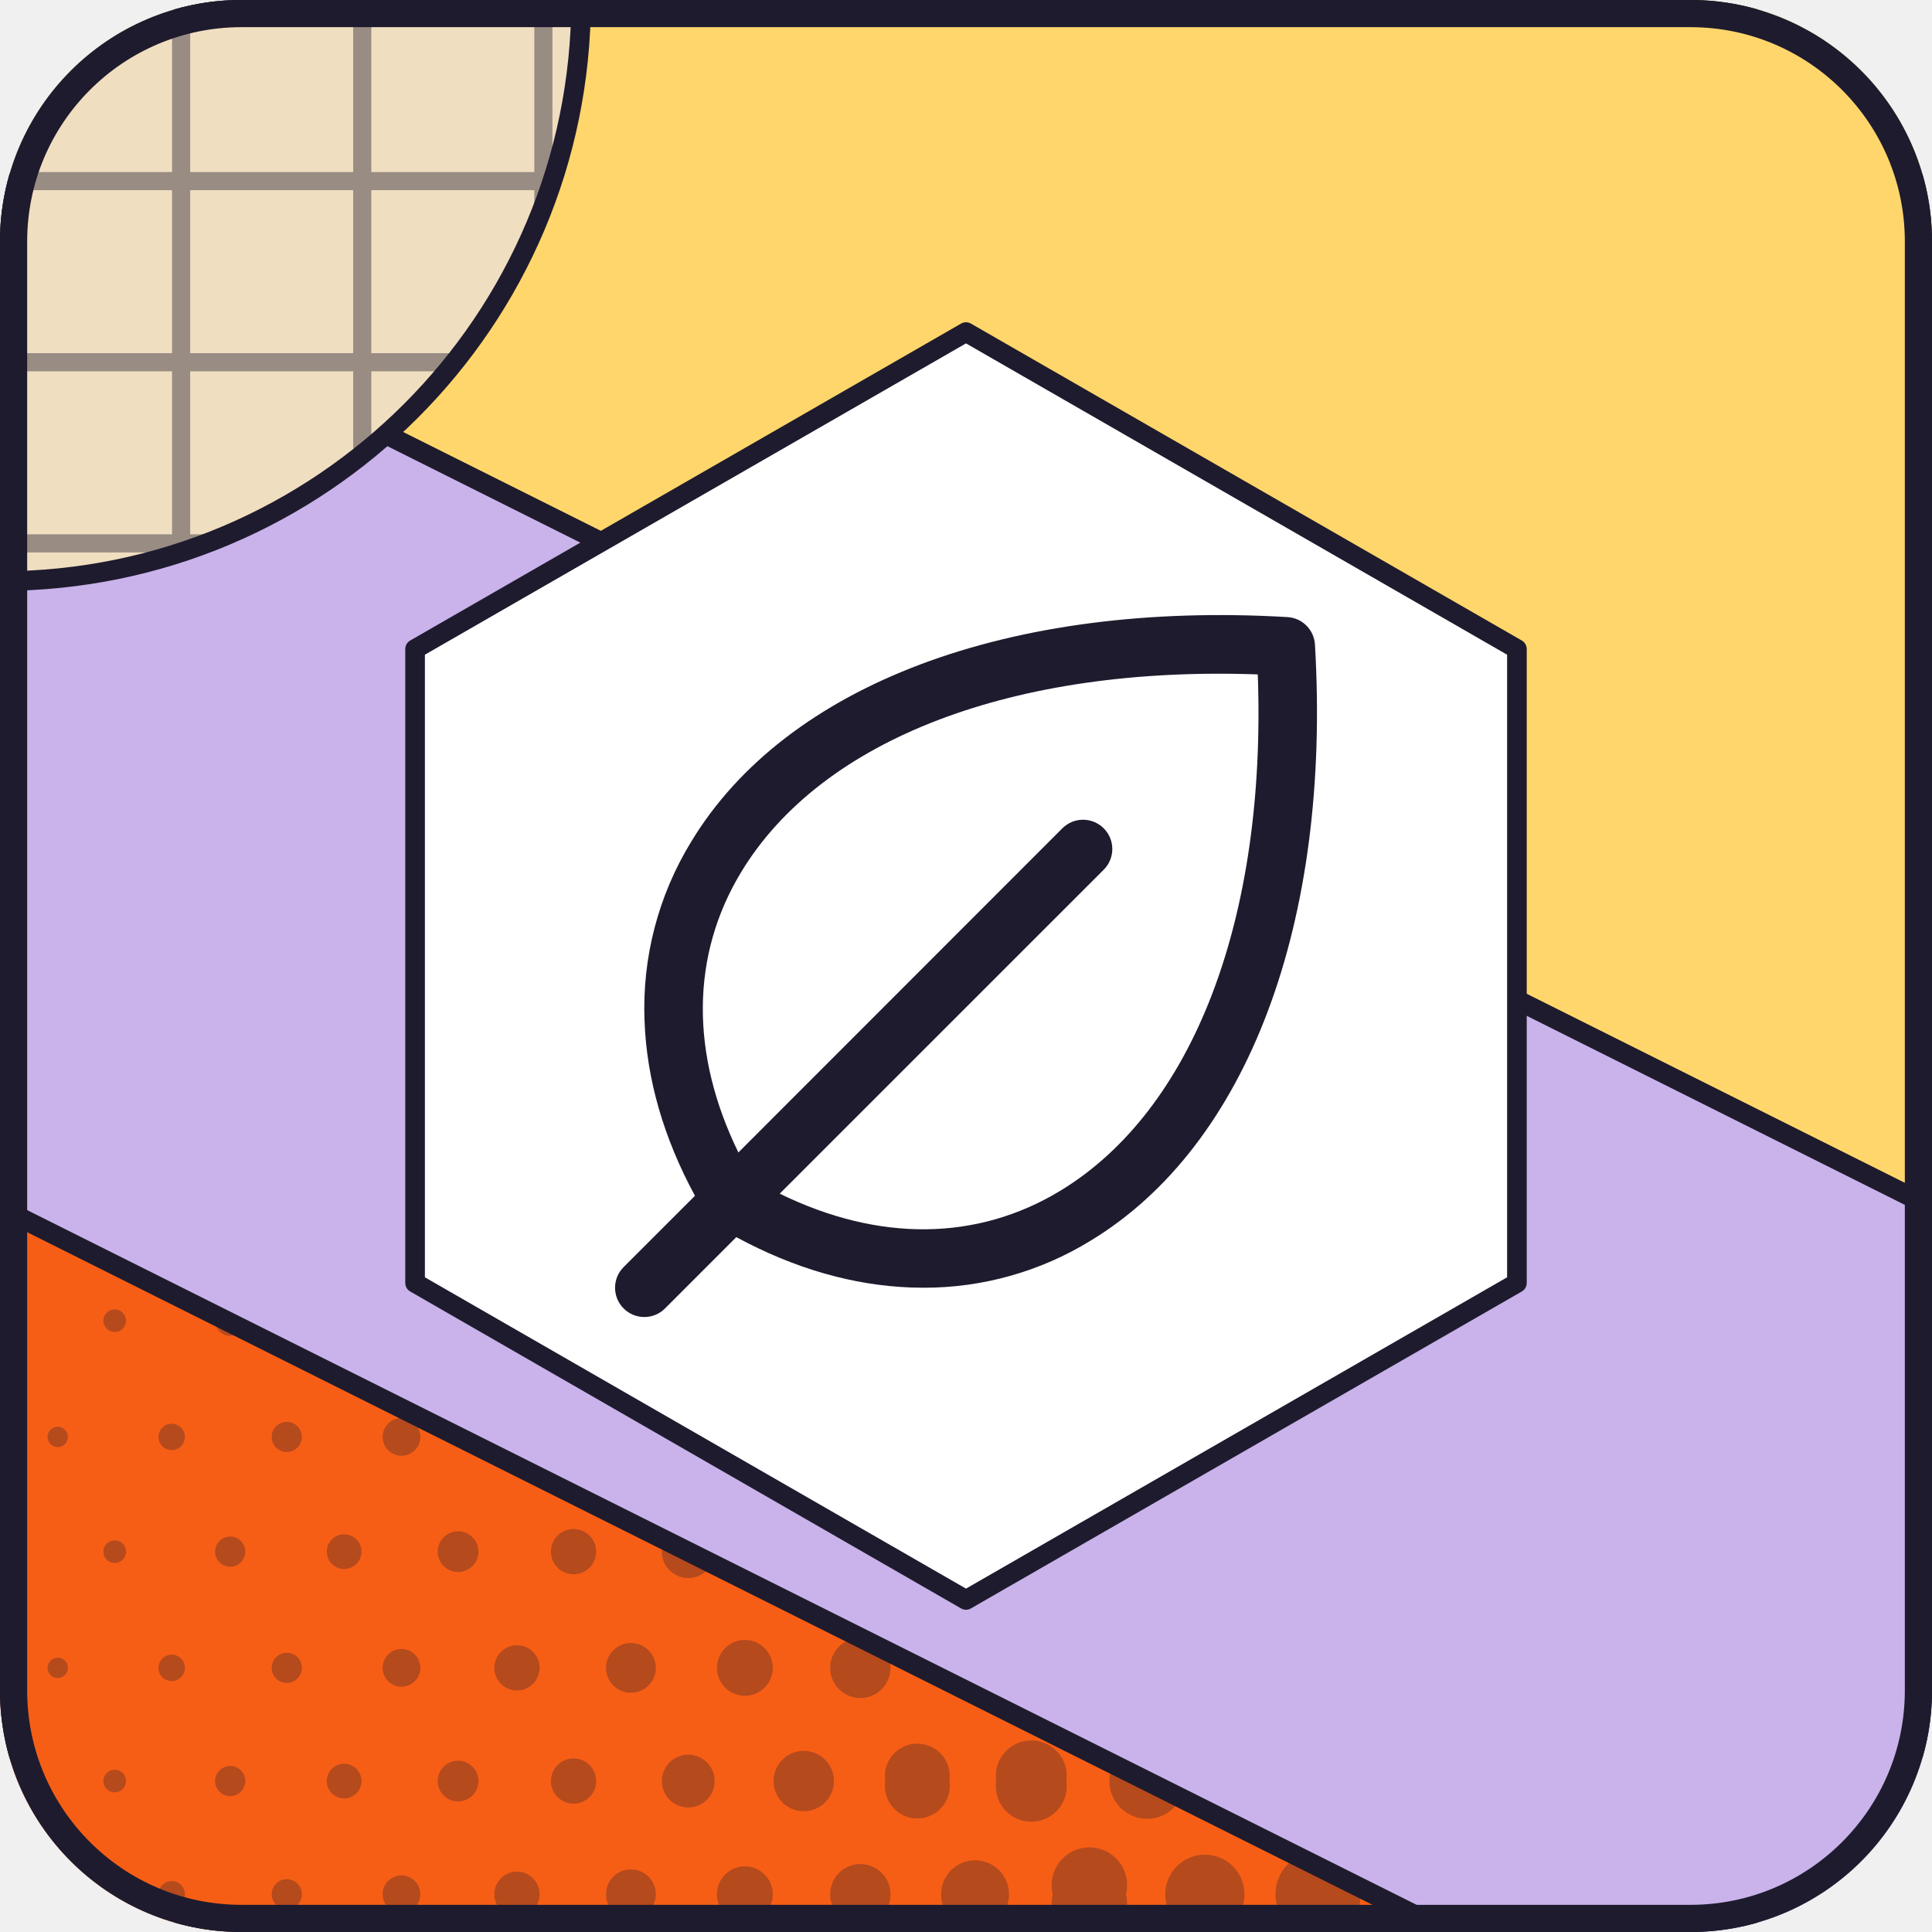
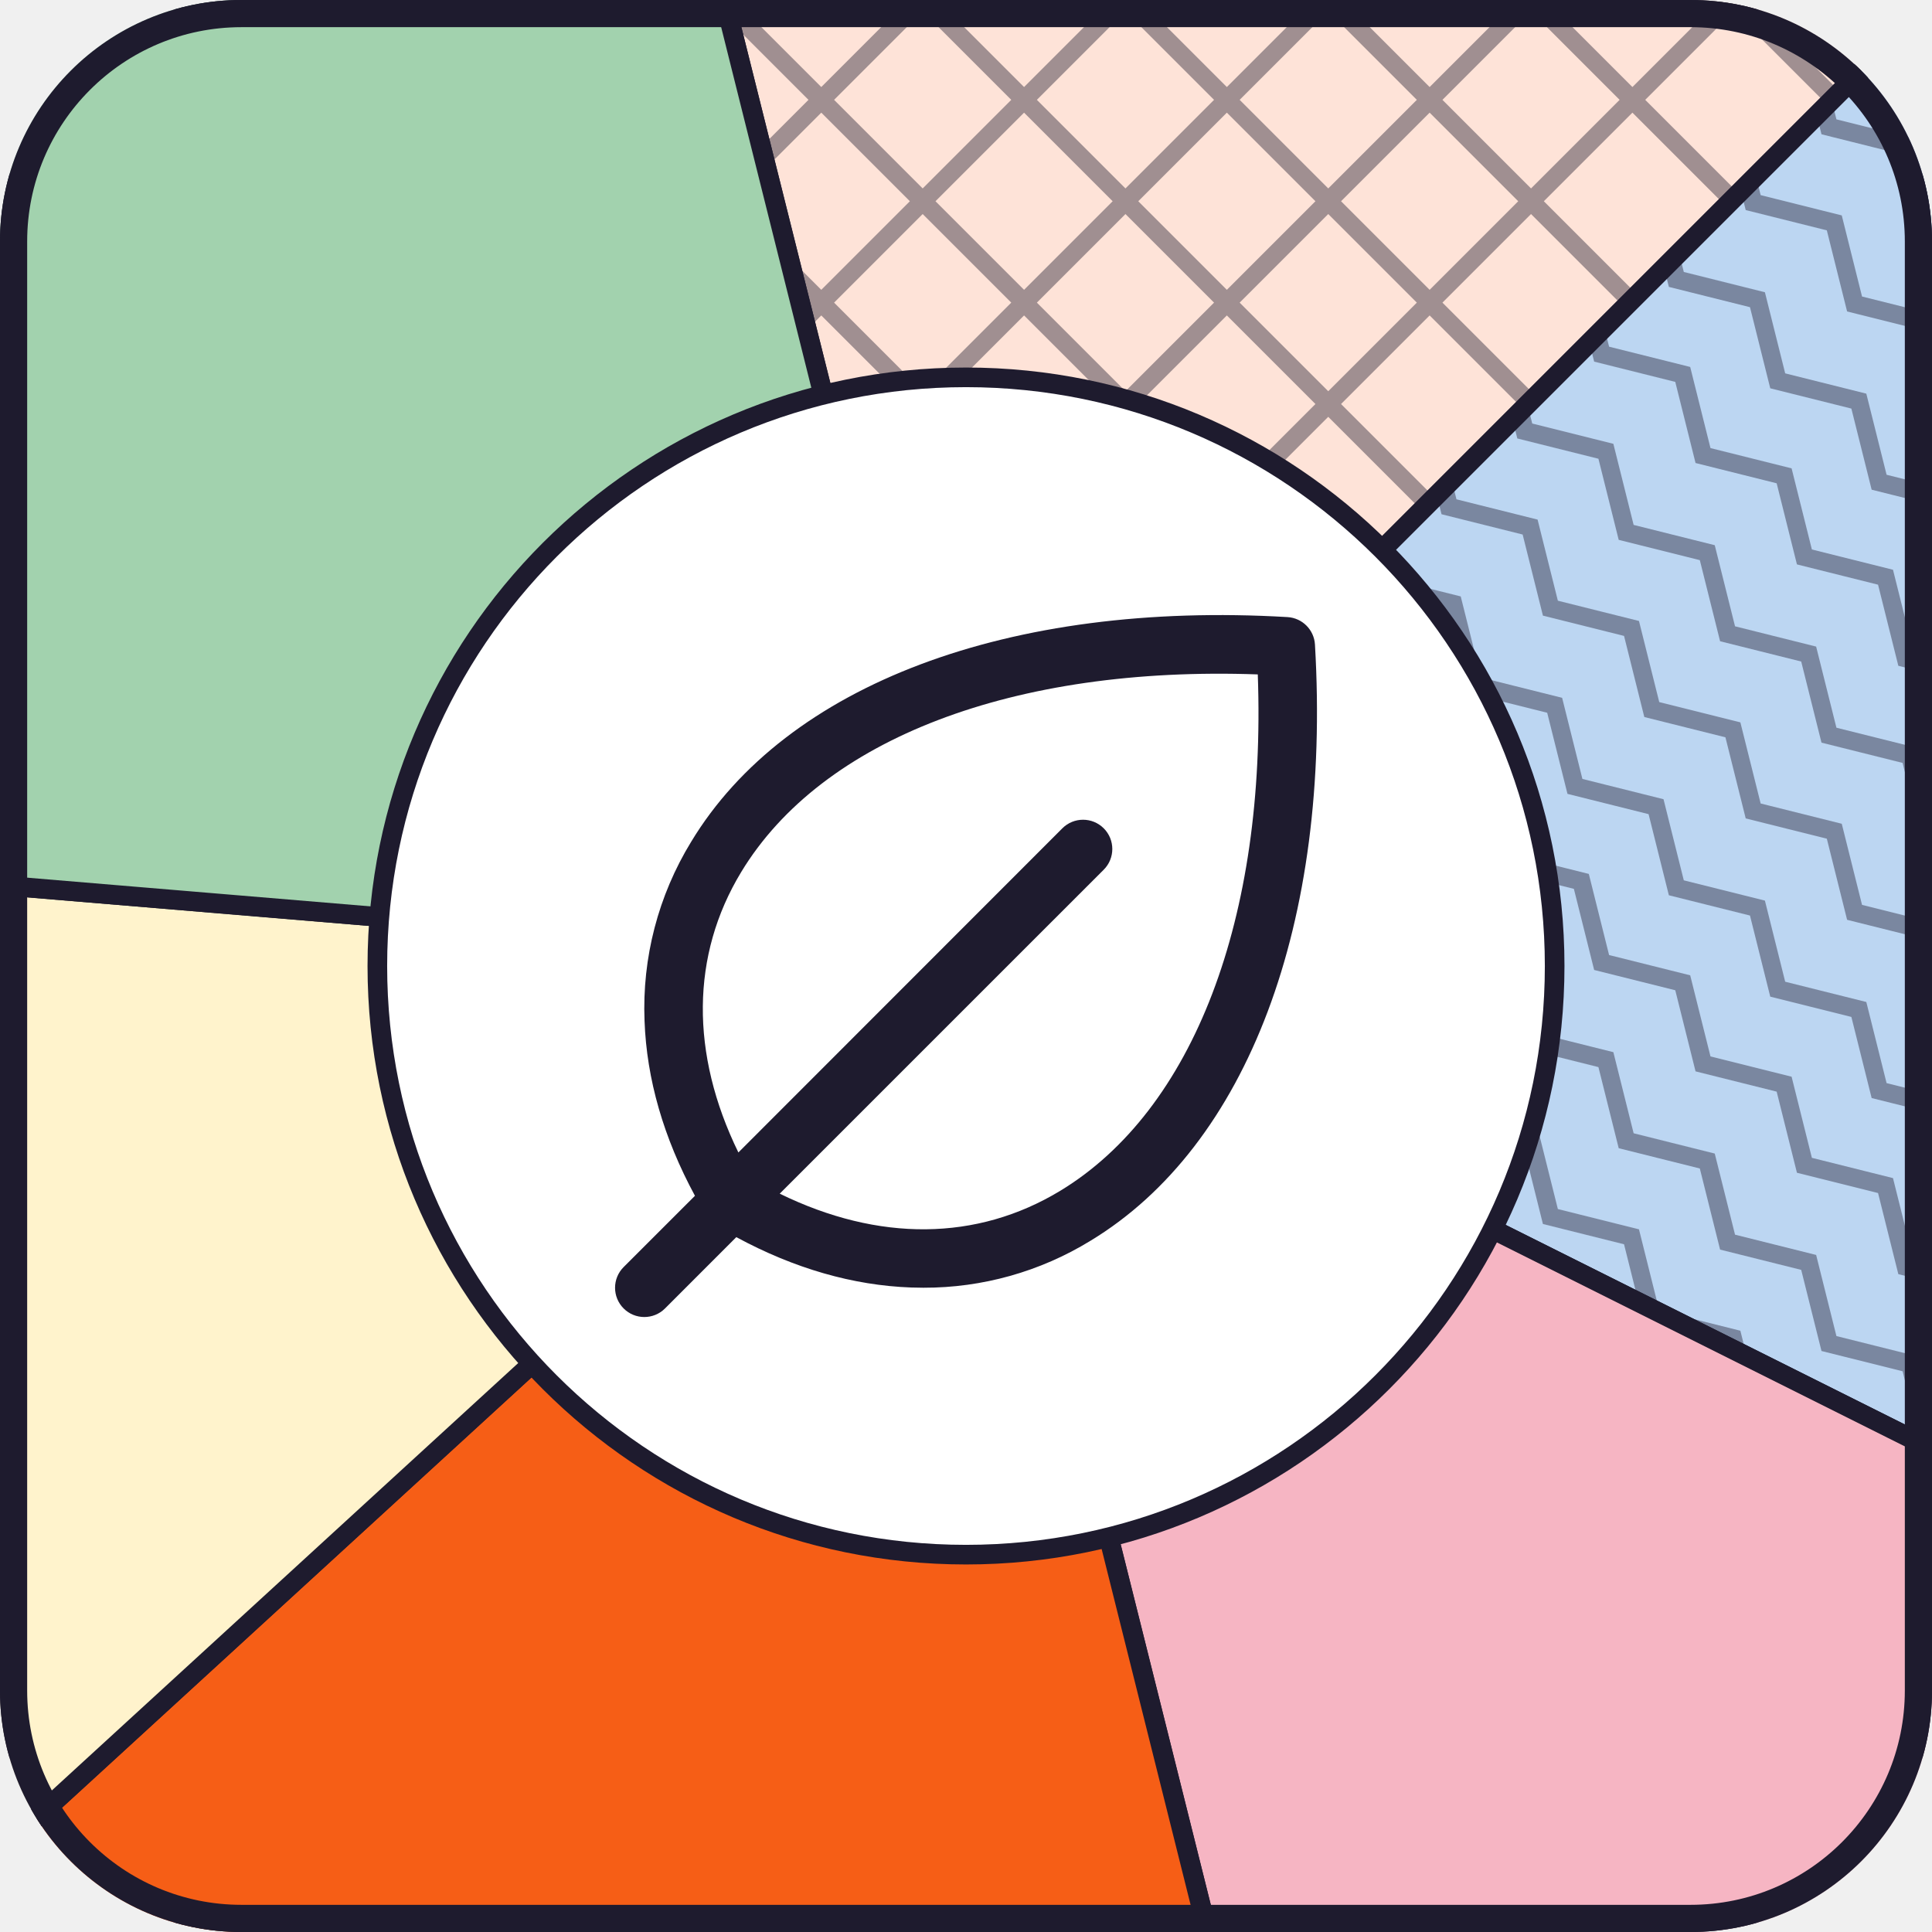
<svg xmlns="http://www.w3.org/2000/svg" viewBox="0 0 256 256" width="256" height="256" role="img">
  <defs>
    <clipPath id="tp0">
-       <path d="M192 256L0 256L0 160Z" />
+       <path d="M128 128L96 0L256 0Z" />
    </clipPath>
-     <clipPath id="tp3">
-       <path d="M0 0L77 0A77 77 0 0 1 0 77Z" />
+     <clipPath id="tp1">
+       <path d="M128 128L256 0L256 192Z" />
    </clipPath>
    <clipPath id="tf">
      <rect width="256" height="256" rx="32.0" />
    </clipPath>
  </defs>
  <g clip-path="url(#tf)">
-     <path d="M192 256L0 256L0 160Z" fill="#F65E16" />
+     <path d="M128 128L96 0L256 0Z" fill="#FEE3D8" />
    <g clip-path="url(#tp0)">
-       <path d="M-16.3 145a1 1 0 1 0 2.3 0a1 1 0 1 0 -2.3 0M-1 145a1 1 0 1 0 2.3 0a1 1 0 1 0 -2.3 0M13.7 145a1.5 1.5 0 1 0 3 0a1.5 1.5 0 1 0 -3 0M28.5 145a2 2 0 1 0 4 0a2 2 0 1 0 -4 0M43.3 145a2.3 2.3 0 1 0 4.6 0a2.3 2.3 0 1 0 -4.6 0M58 145a2.7 2.7 0 1 0 5.4 0a2.7 2.7 0 1 0 -5.4 0M73 145a3 3 0 1 0 6 0a3 3 0 1 0 -6 0M87.7 145a3.5 3.5 0 1 0 7 0a3.5 3.5 0 1 0 -7 0M102.5 145a4 4 0 1 0 8 0a4 4 0 1 0 -8 0M117.3 145a4.3 4.3 0 1 0 8.5 0a4.3 4.3 0 1 0 -8.5 0M132 145a4.7 4.7 0 1 0 9.3 0a4.7 4.7 0 1 0 -9.3 0M147 145a5 5 0 1 0 10 0a5 5 0 1 0 -10 0M162 145a5.4 5.4 0 1 0 11 0a5.4 5.4 0 1 0 -11 0M176.6 145a6 6 0 1 0 11.7 0a6 6 0 1 0 -11.7 0M191.5 145a6 6 0 1 0 12 0a6 6 0 1 0 -12 0M-8.7 160a1 1 0 1 0 2.3 0a1 1 0 1 0 -2.3 0M6.3 160a1.3 1.3 0 1 0 2.7 0a1.3 1.3 0 1 0 -2.7 0M21 160a1.7 1.7 0 1 0 3.5 0a1.7 1.7 0 1 0 -3.5 0M36 160a2 2 0 1 0 4 0a2 2 0 1 0 -4 0M50.7 160a2.5 2.5 0 1 0 5 0a2.5 2.5 0 1 0 -5 0M65.5 160a3 3 0 1 0 6 0a3 3 0 1 0 -6 0M80.3 160a3.3 3.3 0 1 0 6.6 0a3.3 3.3 0 1 0 -6.6 0M95 160a3.7 3.7 0 1 0 7.4 0a3.7 3.7 0 1 0 -7.4 0M110 160a4 4 0 1 0 8 0a4 4 0 1 0 -8 0M124.7 160a4.5 4.5 0 1 0 9 0a4.5 4.5 0 1 0 -9 0M139.5 160a5 5 0 1 0 9.7 0a5 5 0 1 0 -9.7 0M154.4 160a5 5 0 1 0 10.5 0a5 5 0 1 0 -10.5 0M169 160a5.6 5.6 0 1 0 11.3 0a5.6 5.6 0 1 0 -11.3 0M184 160a6 6 0 1 0 12 0a6 6 0 1 0 -12 0M199 160a6 6 0 1 0 12 0a6 6 0 1 0 -12 0M-16.3 175a1 1 0 1 0 2.3 0a1 1 0 1 0 -2.3 0M-1 175a1 1 0 1 0 2.3 0a1 1 0 1 0 -2.3 0M13.7 175a1.5 1.5 0 1 0 3 0a1.5 1.5 0 1 0 -3 0M28.5 175a2 2 0 1 0 4 0a2 2 0 1 0 -4 0M43.3 175a2.3 2.3 0 1 0 4.6 0a2.3 2.3 0 1 0 -4.6 0M58 175a2.7 2.7 0 1 0 5.4 0a2.7 2.7 0 1 0 -5.4 0M73 175a3 3 0 1 0 6 0a3 3 0 1 0 -6 0M87.7 175a3.5 3.5 0 1 0 7 0a3.5 3.5 0 1 0 -7 0M102.5 175a4 4 0 1 0 8 0a4 4 0 1 0 -8 0M117.3 175a4.3 4.3 0 1 0 8.5 0a4.3 4.3 0 1 0 -8.5 0M132 175a4.7 4.7 0 1 0 9.3 0a4.7 4.7 0 1 0 -9.3 0M147 175a5 5 0 1 0 10 0a5 5 0 1 0 -10 0M162 175a5.4 5.4 0 1 0 11 0a5.4 5.4 0 1 0 -11 0M176.6 175a6 6 0 1 0 11.7 0a6 6 0 1 0 -11.7 0M191.5 175a6 6 0 1 0 12 0a6 6 0 1 0 -12 0M-8.7 190.4a1 1 0 1 0 2.3 0a1 1 0 1 0 -2.3 0M6.3 190.4a1.3 1.3 0 1 0 2.7 0a1.3 1.3 0 1 0 -2.7 0M21 190.4a1.7 1.7 0 1 0 3.5 0a1.7 1.7 0 1 0 -3.5 0M36 190.4a2 2 0 1 0 4 0a2 2 0 1 0 -4 0M50.7 190.4a2.5 2.5 0 1 0 5 0a2.5 2.5 0 1 0 -5 0M65.5 190.4a3 3 0 1 0 6 0a3 3 0 1 0 -6 0M80.3 190.4a3.3 3.3 0 1 0 6.6 0a3.3 3.3 0 1 0 -6.6 0M95 190.4a3.7 3.7 0 1 0 7.4 0a3.7 3.7 0 1 0 -7.4 0M110 190.4a4 4 0 1 0 8 0a4 4 0 1 0 -8 0M124.7 190.4a4.5 4.5 0 1 0 9 0a4.5 4.5 0 1 0 -9 0M139.5 190.4a5 5 0 1 0 9.7 0a5 5 0 1 0 -9.7 0M154.4 190.4a5 5 0 1 0 10.5 0a5 5 0 1 0 -10.5 0M169 190.4a5.6 5.6 0 1 0 11.3 0a5.6 5.6 0 1 0 -11.3 0M184 190.4a6 6 0 1 0 12 0a6 6 0 1 0 -12 0M199 190.4a6 6 0 1 0 12 0a6 6 0 1 0 -12 0M-16.3 205.6a1 1 0 1 0 2.3 0a1 1 0 1 0 -2.3 0M-1 205.6a1 1 0 1 0 2.3 0a1 1 0 1 0 -2.3 0M13.7 205.6a1.5 1.5 0 1 0 3 0a1.5 1.5 0 1 0 -3 0M28.5 205.6a2 2 0 1 0 4 0a2 2 0 1 0 -4 0M43.3 205.6a2.3 2.3 0 1 0 4.6 0a2.3 2.3 0 1 0 -4.6 0M58 205.6a2.7 2.7 0 1 0 5.4 0a2.7 2.7 0 1 0 -5.4 0M73 205.6a3 3 0 1 0 6 0a3 3 0 1 0 -6 0M87.7 205.6a3.5 3.5 0 1 0 7 0a3.5 3.5 0 1 0 -7 0M102.5 205.6a4 4 0 1 0 8 0a4 4 0 1 0 -8 0M117.3 205.6a4.3 4.3 0 1 0 8.5 0a4.3 4.3 0 1 0 -8.5 0M132 205.6a4.7 4.7 0 1 0 9.3 0a4.7 4.7 0 1 0 -9.3 0M147 205.6a5 5 0 1 0 10 0a5 5 0 1 0 -10 0M162 205.6a5.4 5.4 0 1 0 11 0a5.4 5.4 0 1 0 -11 0M176.6 205.6a6 6 0 1 0 11.7 0a6 6 0 1 0 -11.7 0M191.5 205.6a6 6 0 1 0 12 0a6 6 0 1 0 -12 0M-8.7 221a1 1 0 1 0 2.3 0a1 1 0 1 0 -2.3 0M6.3 221a1.3 1.3 0 1 0 2.7 0a1.3 1.3 0 1 0 -2.7 0M21 221a1.7 1.7 0 1 0 3.5 0a1.7 1.7 0 1 0 -3.5 0M36 221a2 2 0 1 0 4 0a2 2 0 1 0 -4 0M50.7 221a2.5 2.5 0 1 0 5 0a2.5 2.5 0 1 0 -5 0M65.5 221a3 3 0 1 0 6 0a3 3 0 1 0 -6 0M80.3 221a3.3 3.3 0 1 0 6.6 0a3.3 3.3 0 1 0 -6.6 0M95 221a3.7 3.7 0 1 0 7.4 0a3.7 3.7 0 1 0 -7.4 0M110 221a4 4 0 1 0 8 0a4 4 0 1 0 -8 0M124.7 221a4.5 4.5 0 1 0 9 0a4.5 4.5 0 1 0 -9 0M139.5 221a5 5 0 1 0 9.7 0a5 5 0 1 0 -9.7 0M154.4 221a5 5 0 1 0 10.5 0a5 5 0 1 0 -10.5 0M169 221a5.6 5.6 0 1 0 11.3 0a5.6 5.6 0 1 0 -11.3 0M184 221a6 6 0 1 0 12 0a6 6 0 1 0 -12 0M199 221a6 6 0 1 0 12 0a6 6 0 1 0 -12 0M-16.3 236a1 1 0 1 0 2.3 0a1 1 0 1 0 -2.3 0M-1 236a1 1 0 1 0 2.3 0a1 1 0 1 0 -2.3 0M13.7 236a1.5 1.5 0 1 0 3 0a1.5 1.5 0 1 0 -3 0M28.5 236a2 2 0 1 0 4 0a2 2 0 1 0 -4 0M43.3 236a2.3 2.3 0 1 0 4.6 0a2.3 2.3 0 1 0 -4.6 0M58 236a2.7 2.7 0 1 0 5.4 0a2.7 2.7 0 1 0 -5.4 0M73 236a3 3 0 1 0 6 0a3 3 0 1 0 -6 0M87.7 236a3.5 3.5 0 1 0 7 0a3.5 3.5 0 1 0 -7 0M102.5 236a4 4 0 1 0 8 0a4 4 0 1 0 -8 0M117.3 236a4.3 4.3 0 1 0 8.5 0a4.3 4.3 0 1 0 -8.5 0M132 236a4.7 4.7 0 1 0 9.3 0a4.7 4.7 0 1 0 -9.3 0M147 236a5 5 0 1 0 10 0a5 5 0 1 0 -10 0M162 236a5.4 5.4 0 1 0 11 0a5.4 5.4 0 1 0 -11 0M176.6 236a6 6 0 1 0 11.7 0a6 6 0 1 0 -11.7 0M191.5 236a6 6 0 1 0 12 0a6 6 0 1 0 -12 0M-8.7 251a1 1 0 1 0 2.3 0a1 1 0 1 0 -2.3 0M6.3 251a1.3 1.3 0 1 0 2.7 0a1.3 1.3 0 1 0 -2.7 0M21 251a1.7 1.7 0 1 0 3.5 0a1.7 1.7 0 1 0 -3.5 0M36 251a2 2 0 1 0 4 0a2 2 0 1 0 -4 0M50.7 251a2.5 2.5 0 1 0 5 0a2.5 2.5 0 1 0 -5 0M65.5 251a3 3 0 1 0 6 0a3 3 0 1 0 -6 0M80.3 251a3.3 3.3 0 1 0 6.6 0a3.3 3.3 0 1 0 -6.6 0M95 251a3.7 3.7 0 1 0 7.4 0a3.7 3.7 0 1 0 -7.4 0M110 251a4 4 0 1 0 8 0a4 4 0 1 0 -8 0M124.7 251a4.5 4.5 0 1 0 9 0a4.5 4.5 0 1 0 -9 0M139.5 251a5 5 0 1 0 9.7 0a5 5 0 1 0 -9.7 0M154.4 251a5 5 0 1 0 10.5 0a5 5 0 1 0 -10.5 0M169 251a5.6 5.6 0 1 0 11.3 0a5.6 5.6 0 1 0 -11.3 0M184 251a6 6 0 1 0 12 0a6 6 0 1 0 -12 0M199 251a6 6 0 1 0 12 0a6 6 0 1 0 -12 0M-16.3 266.4a1 1 0 1 0 2.3 0a1 1 0 1 0 -2.3 0M-1 266.4a1 1 0 1 0 2.3 0a1 1 0 1 0 -2.3 0M13.7 266.4a1.5 1.5 0 1 0 3 0a1.5 1.5 0 1 0 -3 0M28.5 266.4a2 2 0 1 0 4 0a2 2 0 1 0 -4 0M43.3 266.4a2.3 2.3 0 1 0 4.6 0a2.3 2.3 0 1 0 -4.6 0M58 266.4a2.7 2.7 0 1 0 5.4 0a2.7 2.7 0 1 0 -5.4 0M73 266.4a3 3 0 1 0 6 0a3 3 0 1 0 -6 0M87.7 266.4a3.5 3.5 0 1 0 7 0a3.5 3.5 0 1 0 -7 0M102.5 266.4a4 4 0 1 0 8 0a4 4 0 1 0 -8 0M117.3 266.4a4.3 4.3 0 1 0 8.5 0a4.3 4.3 0 1 0 -8.5 0M132 266.4a4.7 4.7 0 1 0 9.3 0a4.7 4.7 0 1 0 -9.3 0M147 266.4a5 5 0 1 0 10 0a5 5 0 1 0 -10 0M162 266.4a5.4 5.4 0 1 0 11 0a5.4 5.4 0 1 0 -11 0M176.6 266.4a6 6 0 1 0 11.7 0a6 6 0 1 0 -11.7 0M191.5 266.4a6 6 0 1 0 12 0a6 6 0 1 0 -12 0" fill="#B54A1D" />
+       <g transform="rotate(45 176 64)">
+         <path d="M54.6 -57.4V185.4M73.6 -57.4V185.4M92.6 -57.4V185.4M111.6 -57.4V185.4M130.6 -57.4V185.4M149.6 -57.4V185.4M168.6 -57.4V185.4M187.6 -57.4V185.4M206.6 -57.4V185.4M225.6 -57.4V185.4M244.6 -57.4V185.4M263.6 -57.4V185.4M282.6 -57.4V185.4M54.6 -57.4H297.4M54.6 -38.4H297.4M54.6 -19.4H297.4M54.6 -0.4H297.4M54.6 18.6H297.4M54.6 37.6H297.4M54.6 56.6H297.4M54.6 75.6H297.4M54.6 94.6H297.4M54.6 113.6H297.4M54.6 132.6H297.4M54.6 151.6H297.4M54.6 170.6H297.4" fill="none" stroke="#A08F91" stroke-width="2.4" stroke-linecap="round" />
+       </g>
    </g>
-     <path d="M192 256L0 256L0 160Z" fill="none" stroke="#1E1B2E" stroke-width="2.6" stroke-linejoin="round" />
-     <path d="M0 0L256 0L256 160L0 32Z" fill="#FFD66B" />
-     <path d="M0 0L256 0L256 160L0 32Z" fill="none" stroke="#1E1B2E" stroke-width="2.6" stroke-linejoin="round" />
-     <path d="M256 160L256 256L192 256L0 160L0 32Z" fill="#C9B3EA" />
-     <path d="M256 160L256 256L192 256L0 160L0 32Z" fill="none" stroke="#1E1B2E" stroke-width="2.6" stroke-linejoin="round" />
-     <path d="M0 0L77 0A77 77 0 0 1 0 77Z" fill="#F0DEC0" />
-     <g clip-path="url(#tp3)">
-       <path d="M-24 -24V101M0 -24V101M24 -24V101M48 -24V101M72 -24V101M96 -24V101M-24 -24H101M-24 0H101M-24 24H101M-24 48H101M-24 72H101M-24 96H101" fill="none" stroke="#988C83" stroke-width="2.4" stroke-linecap="round" />
+     <path d="M128 128L96 0L256 0Z" fill="none" stroke="#1E1B2E" stroke-width="2.6" stroke-linejoin="round" />
+     <path d="M128 128L256 0L256 192Z" fill="#BCD6F2" />
+     <g clip-path="url(#tp1)">
+       <g transform="rotate(45 192 96)">
+         <path d="M57.6 -38.4l9.5 -5.7l9.5 5.7l9.5 -5.7l9.5 5.7l9.5 -5.7l9.5 5.7l9.5 -5.7l9.5 5.7l9.5 -5.7l9.5 5.7l9.5 -5.7l9.5 5.7l9.5 -5.7l9.5 5.7l9.5 -5.7l9.5 5.7l9.5 -5.7l9.5 5.7l9.5 -5.7l9.5 5.7l9.5 -5.7l9.5 5.7l9.5 -5.7l9.5 5.7l9.5 -5.7l9.5 5.7l9.5 -5.7l9.5 5.7l9.5 -5.7M57.6 -24l9.5 -5.7l9.5 5.7l9.5 -5.7l9.5 5.7l9.5 -5.7l9.5 5.7l9.5 -5.7l9.5 5.7l9.5 -5.7l9.5 5.7l9.5 -5.7l9.5 5.7l9.5 -5.7l9.5 5.7l9.5 -5.7l9.5 5.7l9.5 -5.7l9.5 5.7l9.5 -5.7l9.5 5.7l9.5 -5.7l9.5 5.7l9.5 -5.7l9.5 5.7l9.5 -5.7l9.5 5.7l9.5 -5.7l9.5 5.7l9.5 -5.7M57.6 -10l9.5 -5.7l9.5 5.7l9.5 -5.7l9.5 5.7l9.5 -5.7l9.5 5.7l9.5 -5.7l9.5 5.7l9.5 -5.7l9.5 5.7l9.5 -5.7l9.5 5.7l9.5 -5.7l9.5 5.7l9.5 -5.7l9.5 5.7l9.5 -5.7l9.5 5.7l9.5 -5.7l9.5 5.7l9.5 -5.7l9.5 5.7l9.5 -5.7l9.5 5.7l9.5 -5.7l9.5 5.7l9.5 -5.7l9.5 5.7l9.5 -5.7M57.6 4.4l9.5 -5.7l9.5 5.7l9.5 -5.7l9.5 5.7l9.5 -5.7l9.5 5.7l9.5 -5.7l9.5 5.7l9.5 -5.7l9.5 5.7l9.5 -5.7l9.5 5.7l9.5 -5.7l9.5 5.7l9.5 -5.7l9.5 5.7l9.5 -5.7l9.5 5.7l9.5 -5.7l9.5 5.7l9.5 -5.7l9.5 5.7l9.5 -5.7l9.5 5.7l9.5 -5.7l9.5 5.7l9.5 -5.7l9.5 5.7l9.5 -5.7M57.6 18.6l9.5 -5.7l9.5 5.7l9.5 -5.7l9.5 5.7l9.5 -5.7l9.5 5.7l9.5 -5.7l9.5 5.7l9.5 -5.7l9.5 5.7l9.5 -5.7l9.5 5.7l9.5 -5.7l9.5 5.7l9.5 -5.7l9.5 5.7l9.5 -5.7l9.5 5.7l9.5 -5.7l9.5 5.7l9.5 -5.7l9.5 5.7l9.5 -5.7l9.5 5.7l9.5 -5.7l9.5 5.7l9.5 -5.7l9.5 5.7l9.5 -5.7M57.6 33l9.5 -5.7l9.5 5.7l9.5 -5.7l9.5 5.7l9.5 -5.7l9.5 5.7l9.5 -5.7l9.5 5.7l9.5 -5.7l9.5 5.7l9.5 -5.7l9.5 5.7l9.5 -5.7l9.5 5.7l9.5 -5.7l9.5 5.7l9.5 -5.7l9.5 5.7l9.5 -5.7l9.5 5.7l9.5 -5.7l9.5 5.7l9.5 -5.7l9.5 5.7l9.5 -5.7l9.5 5.7l9.5 -5.7l9.5 5.7l9.5 -5.7M57.6 47l9.5 -5.7l9.5 5.7l9.5 -5.7l9.5 5.7l9.5 -5.7l9.5 5.7l9.5 -5.7l9.5 5.7l9.5 -5.7l9.5 5.7l9.5 -5.7l9.5 5.7l9.5 -5.7l9.5 5.7l9.5 -5.7l9.5 5.7l9.5 -5.7l9.5 5.7l9.5 -5.7l9.5 5.7l9.5 -5.7l9.5 5.7l9.5 -5.7l9.5 5.7l9.5 -5.7l9.5 5.7l9.5 -5.7l9.5 5.7l9.5 -5.7M57.6 61.4l9.5 -5.7l9.5 5.7l9.5 -5.7l9.5 5.7l9.5 -5.7l9.5 5.7l9.5 -5.7l9.5 5.7l9.5 -5.7l9.5 5.7l9.5 -5.7l9.5 5.7l9.5 -5.7l9.5 5.7l9.5 -5.7l9.5 5.7l9.5 -5.7l9.5 5.7l9.5 -5.7l9.5 5.7l9.5 -5.7l9.5 5.7l9.5 -5.7l9.5 5.7l9.5 -5.7l9.5 5.7l9.5 -5.7l9.5 5.7l9.5 -5.7M57.6 75.6l9.5 -5.7l9.5 5.7l9.5 -5.7l9.5 5.7l9.5 -5.7l9.5 5.7l9.5 -5.7l9.5 5.7l9.5 -5.7l9.5 5.7l9.5 -5.7l9.5 5.7l9.5 -5.7l9.5 5.7l9.5 -5.7l9.5 5.7l9.5 -5.7l9.5 5.7l9.5 -5.7l9.5 5.7l9.5 -5.7l9.5 5.7l9.5 -5.7l9.5 5.7l9.5 -5.7l9.5 5.7l9.5 -5.7l9.5 5.7l9.5 -5.7M57.6 90l9.5 -5.7l9.5 5.7l9.5 -5.7l9.5 5.7l9.5 -5.7l9.5 5.7l9.5 -5.7l9.5 5.7l9.5 -5.7l9.5 5.7l9.5 -5.7l9.5 5.7l9.5 -5.7l9.5 5.7l9.5 -5.7l9.5 5.7l9.5 -5.7l9.5 5.7l9.5 -5.7l9.5 5.7l9.5 -5.7l9.5 5.7l9.5 -5.7l9.5 5.7l9.5 -5.7l9.5 5.7l9.5 -5.7l9.5 5.7l9.5 -5.7M57.6 104l9.5 -5.7l9.5 5.7l9.5 -5.7l9.5 5.7l9.5 -5.7l9.5 5.7l9.5 -5.7l9.5 5.7l9.5 -5.7l9.5 5.7l9.5 -5.7l9.5 5.7l9.5 -5.7l9.5 5.7l9.5 -5.7l9.5 5.7l9.5 -5.7l9.5 5.7l9.5 -5.7l9.5 5.7l9.5 -5.7l9.5 5.7l9.5 -5.7l9.5 5.7l9.5 -5.7l9.5 5.7l9.5 -5.7l9.5 5.7l9.5 -5.7M57.6 118.4l9.5 -5.7l9.5 5.7l9.5 -5.7l9.5 5.7l9.5 -5.7l9.5 5.7l9.5 -5.7l9.5 5.7l9.5 -5.7l9.5 5.7l9.5 -5.7l9.5 5.7l9.5 -5.7l9.5 5.7l9.5 -5.7l9.5 5.7l9.5 -5.7l9.5 5.7l9.5 -5.7l9.5 5.7l9.5 -5.7l9.5 5.7l9.5 -5.7l9.5 5.7l9.5 -5.7l9.5 5.7l9.5 -5.7l9.5 5.7l9.5 -5.7M57.6 132.6l9.5 -5.7l9.5 5.7l9.5 -5.7l9.5 5.7l9.5 -5.7l9.5 5.7l9.5 -5.7l9.5 5.7l9.5 -5.7l9.5 5.7l9.5 -5.7l9.5 5.7l9.5 -5.7l9.5 5.7l9.5 -5.7l9.5 5.7l9.5 -5.7l9.5 5.7l9.5 -5.7l9.5 5.7l9.5 -5.7l9.5 5.7l9.5 -5.7l9.5 5.7l9.5 -5.7l9.5 5.7l9.5 -5.7l9.5 5.7l9.5 -5.7M57.6 147l9.5 -5.7l9.5 5.7l9.5 -5.7l9.5 5.7l9.5 -5.7l9.5 5.7l9.5 -5.7l9.5 5.7l9.5 -5.7l9.5 5.7l9.5 -5.7l9.5 5.7l9.5 -5.7l9.5 5.7l9.5 -5.7l9.5 5.7l9.5 -5.7l9.5 5.7l9.5 -5.7l9.5 5.7l9.5 -5.7l9.5 5.7l9.5 -5.7l9.5 5.7l9.5 -5.7l9.5 5.7l9.5 -5.7l9.5 5.7l9.5 -5.7M57.6 161l9.5 -5.7l9.5 5.7l9.5 -5.7l9.5 5.7l9.5 -5.7l9.5 5.7l9.5 -5.7l9.5 5.7l9.5 -5.7l9.5 5.7l9.5 -5.7l9.5 5.7l9.5 -5.7l9.5 5.7l9.5 -5.7l9.5 5.7l9.5 -5.7l9.5 5.7l9.5 -5.7l9.5 5.7l9.5 -5.7l9.5 5.7l9.5 -5.7l9.5 5.7l9.5 -5.7l9.5 5.7l9.5 -5.7l9.5 5.7l9.5 -5.7M57.6 175.4l9.5 -5.7l9.5 5.7l9.5 -5.7l9.5 5.7l9.5 -5.7l9.5 5.7l9.5 -5.7l9.5 5.7l9.5 -5.7l9.5 5.7l9.5 -5.7l9.5 5.7l9.5 -5.7l9.5 5.7l9.5 -5.7l9.5 5.7l9.5 -5.7l9.5 5.7l9.5 -5.7l9.5 5.7l9.5 -5.7l9.5 5.7l9.5 -5.7l9.5 5.7l9.5 -5.7l9.5 5.7l9.5 -5.7l9.5 5.7l9.5 -5.7M57.6 189.6l9.5 -5.7l9.5 5.7l9.5 -5.7l9.5 5.7l9.5 -5.7l9.5 5.7l9.5 -5.7l9.5 5.7l9.5 -5.7l9.5 5.7l9.5 -5.7l9.5 5.7l9.5 -5.7l9.5 5.7l9.5 -5.7l9.5 5.7l9.5 -5.7l9.5 5.7l9.5 -5.7l9.5 5.7l9.5 -5.7l9.5 5.7l9.5 -5.7l9.5 5.7l9.5 -5.7l9.5 5.7l9.5 -5.7l9.5 5.7l9.5 -5.7M57.6 204l9.5 -5.7l9.5 5.7l9.5 -5.7l9.5 5.7l9.5 -5.7l9.5 5.7l9.5 -5.7l9.5 5.7l9.5 -5.7l9.5 5.7l9.5 -5.7l9.5 5.7l9.5 -5.7l9.5 5.7l9.5 -5.7l9.5 5.7l9.5 -5.7l9.5 5.7l9.5 -5.7l9.5 5.7l9.5 -5.7l9.5 5.7l9.5 -5.7l9.5 5.7l9.5 -5.7l9.5 5.7l9.5 -5.7l9.5 5.7l9.5 -5.7M57.6 218l9.5 -5.7l9.5 5.7l9.5 -5.7l9.5 5.7l9.5 -5.7l9.5 5.7l9.5 -5.7l9.5 5.7l9.5 -5.7l9.5 5.7l9.5 -5.7l9.5 5.7l9.5 -5.7l9.5 5.7l9.5 -5.7l9.5 5.7l9.5 -5.7l9.5 5.7l9.5 -5.7l9.5 5.7l9.5 -5.7l9.5 5.7l9.5 -5.7l9.5 5.7l9.5 -5.7l9.5 5.7l9.5 -5.7l9.5 5.7l9.5 -5.7" fill="none" stroke="#7A87A0" stroke-width="2.4" stroke-linecap="round" />
+       </g>
    </g>
-     <path d="M0 0L77 0A77 77 0 0 1 0 77Z" fill="none" stroke="#1E1B2E" stroke-width="2.6" stroke-linejoin="round" />
+     <path d="M128 128L256 0L256 192Z" fill="none" stroke="#1E1B2E" stroke-width="2.6" stroke-linejoin="round" />
+     <path d="M128 128L256 192L256 256L160 256Z" fill="#F6B5C3" />
+     <path d="M128 128L256 192L256 256L160 256Z" fill="none" stroke="#1E1B2E" stroke-width="2.6" stroke-linejoin="round" />
+     <path d="M128 128L160 256L0 256L0 245.3Z" fill="#F65E16" />
+     <path d="M128 128L160 256L0 256L0 245.3Z" fill="none" stroke="#1E1B2E" stroke-width="2.6" stroke-linejoin="round" />
+     <path d="M128 128L0 245.3L0 117.3Z" fill="#FFF3CC" />
+     <path d="M128 128L0 245.3L0 117.3Z" fill="none" stroke="#1E1B2E" stroke-width="2.6" stroke-linejoin="round" />
+     <path d="M128 128L0 117.3L0 0L96 0Z" fill="#A2D2AE" />
+     <path d="M128 128L0 117.3L0 0L96 0Z" fill="none" stroke="#1E1B2E" stroke-width="2.6" stroke-linejoin="round" />
  </g>
-   <polygon points="201,170 128,212 55,170 55,86 128,44 201,86" fill="#FFFFFF" stroke="#1E1B2E" stroke-width="2.6" stroke-linejoin="round" />
+   <circle cx="128" cy="128" r="78" fill="#FFFFFF" stroke="#1E1B2E" stroke-width="2.6" stroke-linejoin="round" />
  <g transform="translate(66 66) scale(0.4844)">
    <path d="M223.45,40.07a8,8,0,0,0-7.52-7.52C139.8,28.08,78.82,51,52.82,94a87.09,87.09,0,0,0-12.76,49c.57,15.92,5.21,32,13.79,47.85l-19.51,19.5a8,8,0,0,0,11.32,11.32l19.5-19.51C81,210.73,97.09,215.37,113,215.94q1.67.06,3.33.06A86.93,86.93,0,0,0,162,203.18C205,177.18,227.93,116.21,223.45,40.07ZM153.75,189.5c-22.75,13.78-49.68,14-76.71.77l88.63-88.62a8,8,0,0,0-11.32-11.32L65.73,179c-13.19-27-13-54,.77-76.71,22.09-36.47,74.6-56.44,141.31-54.06C210.2,114.89,190.22,167.41,153.75,189.5Z" fill="#1E1B2E" />
  </g>
  <rect x="1.8" y="1.8" width="252.4" height="252.4" rx="30.2" fill="none" stroke="#1E1B2E" stroke-width="3.6" />
</svg>
